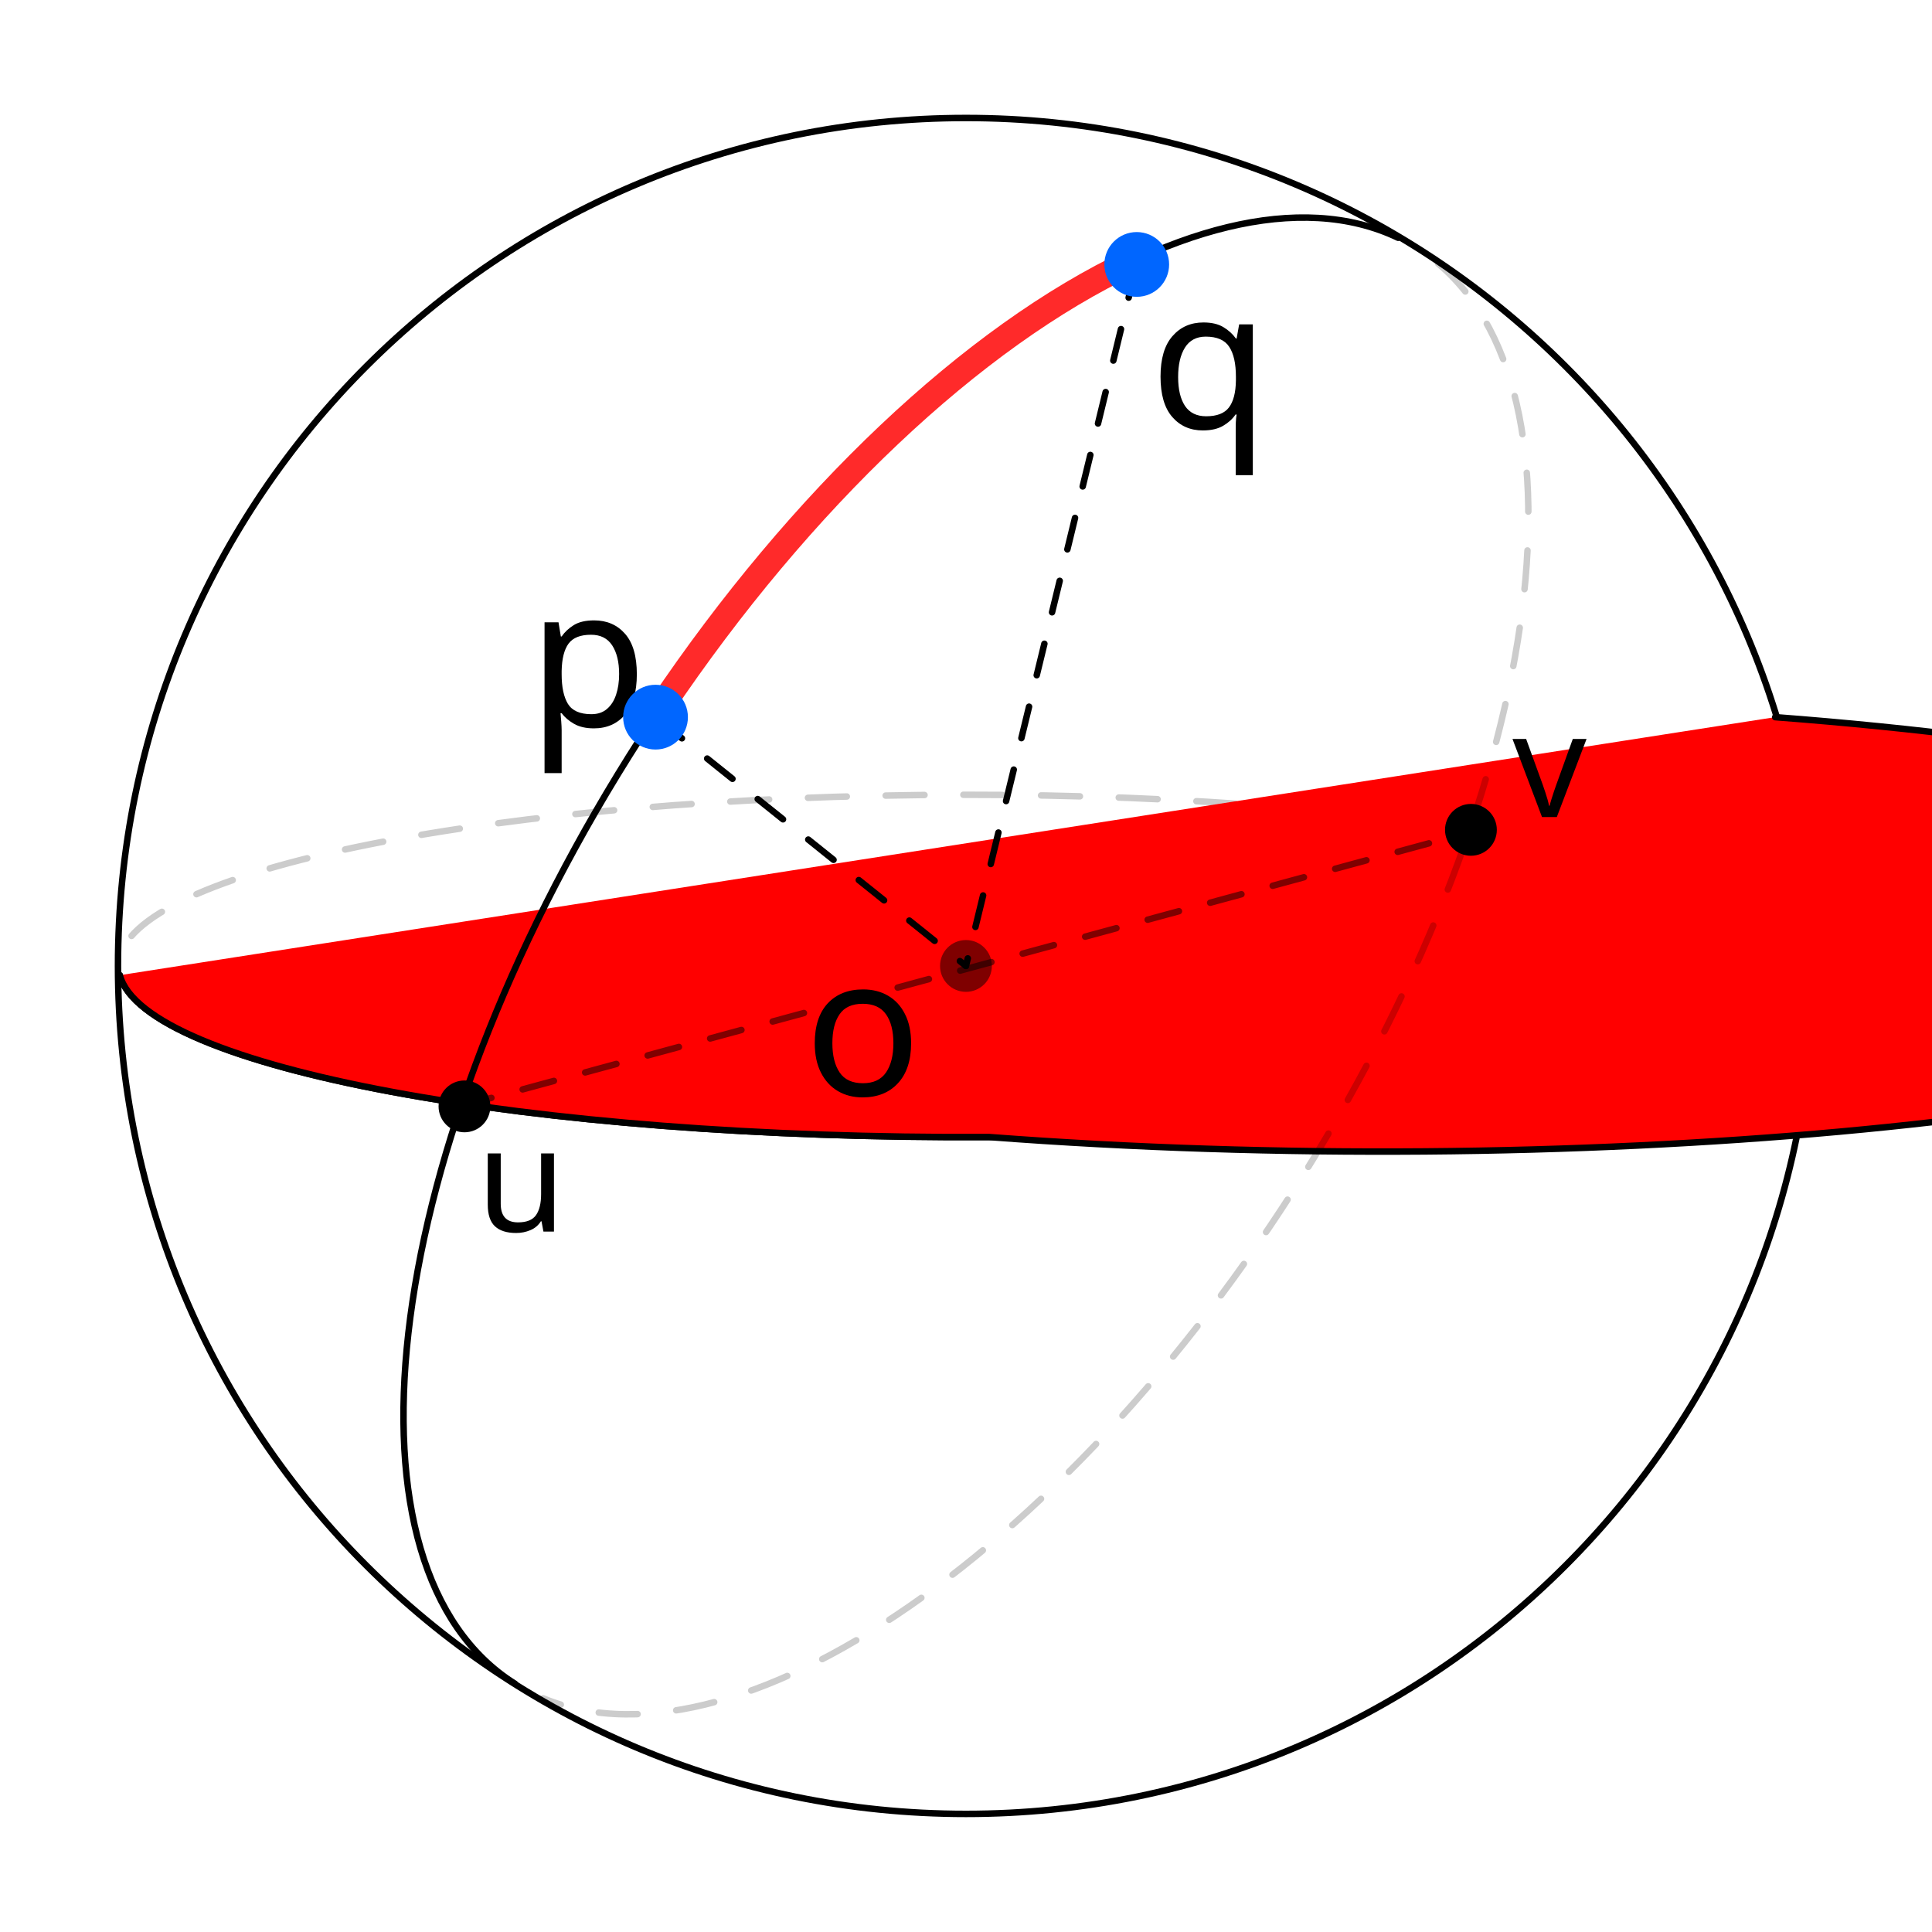
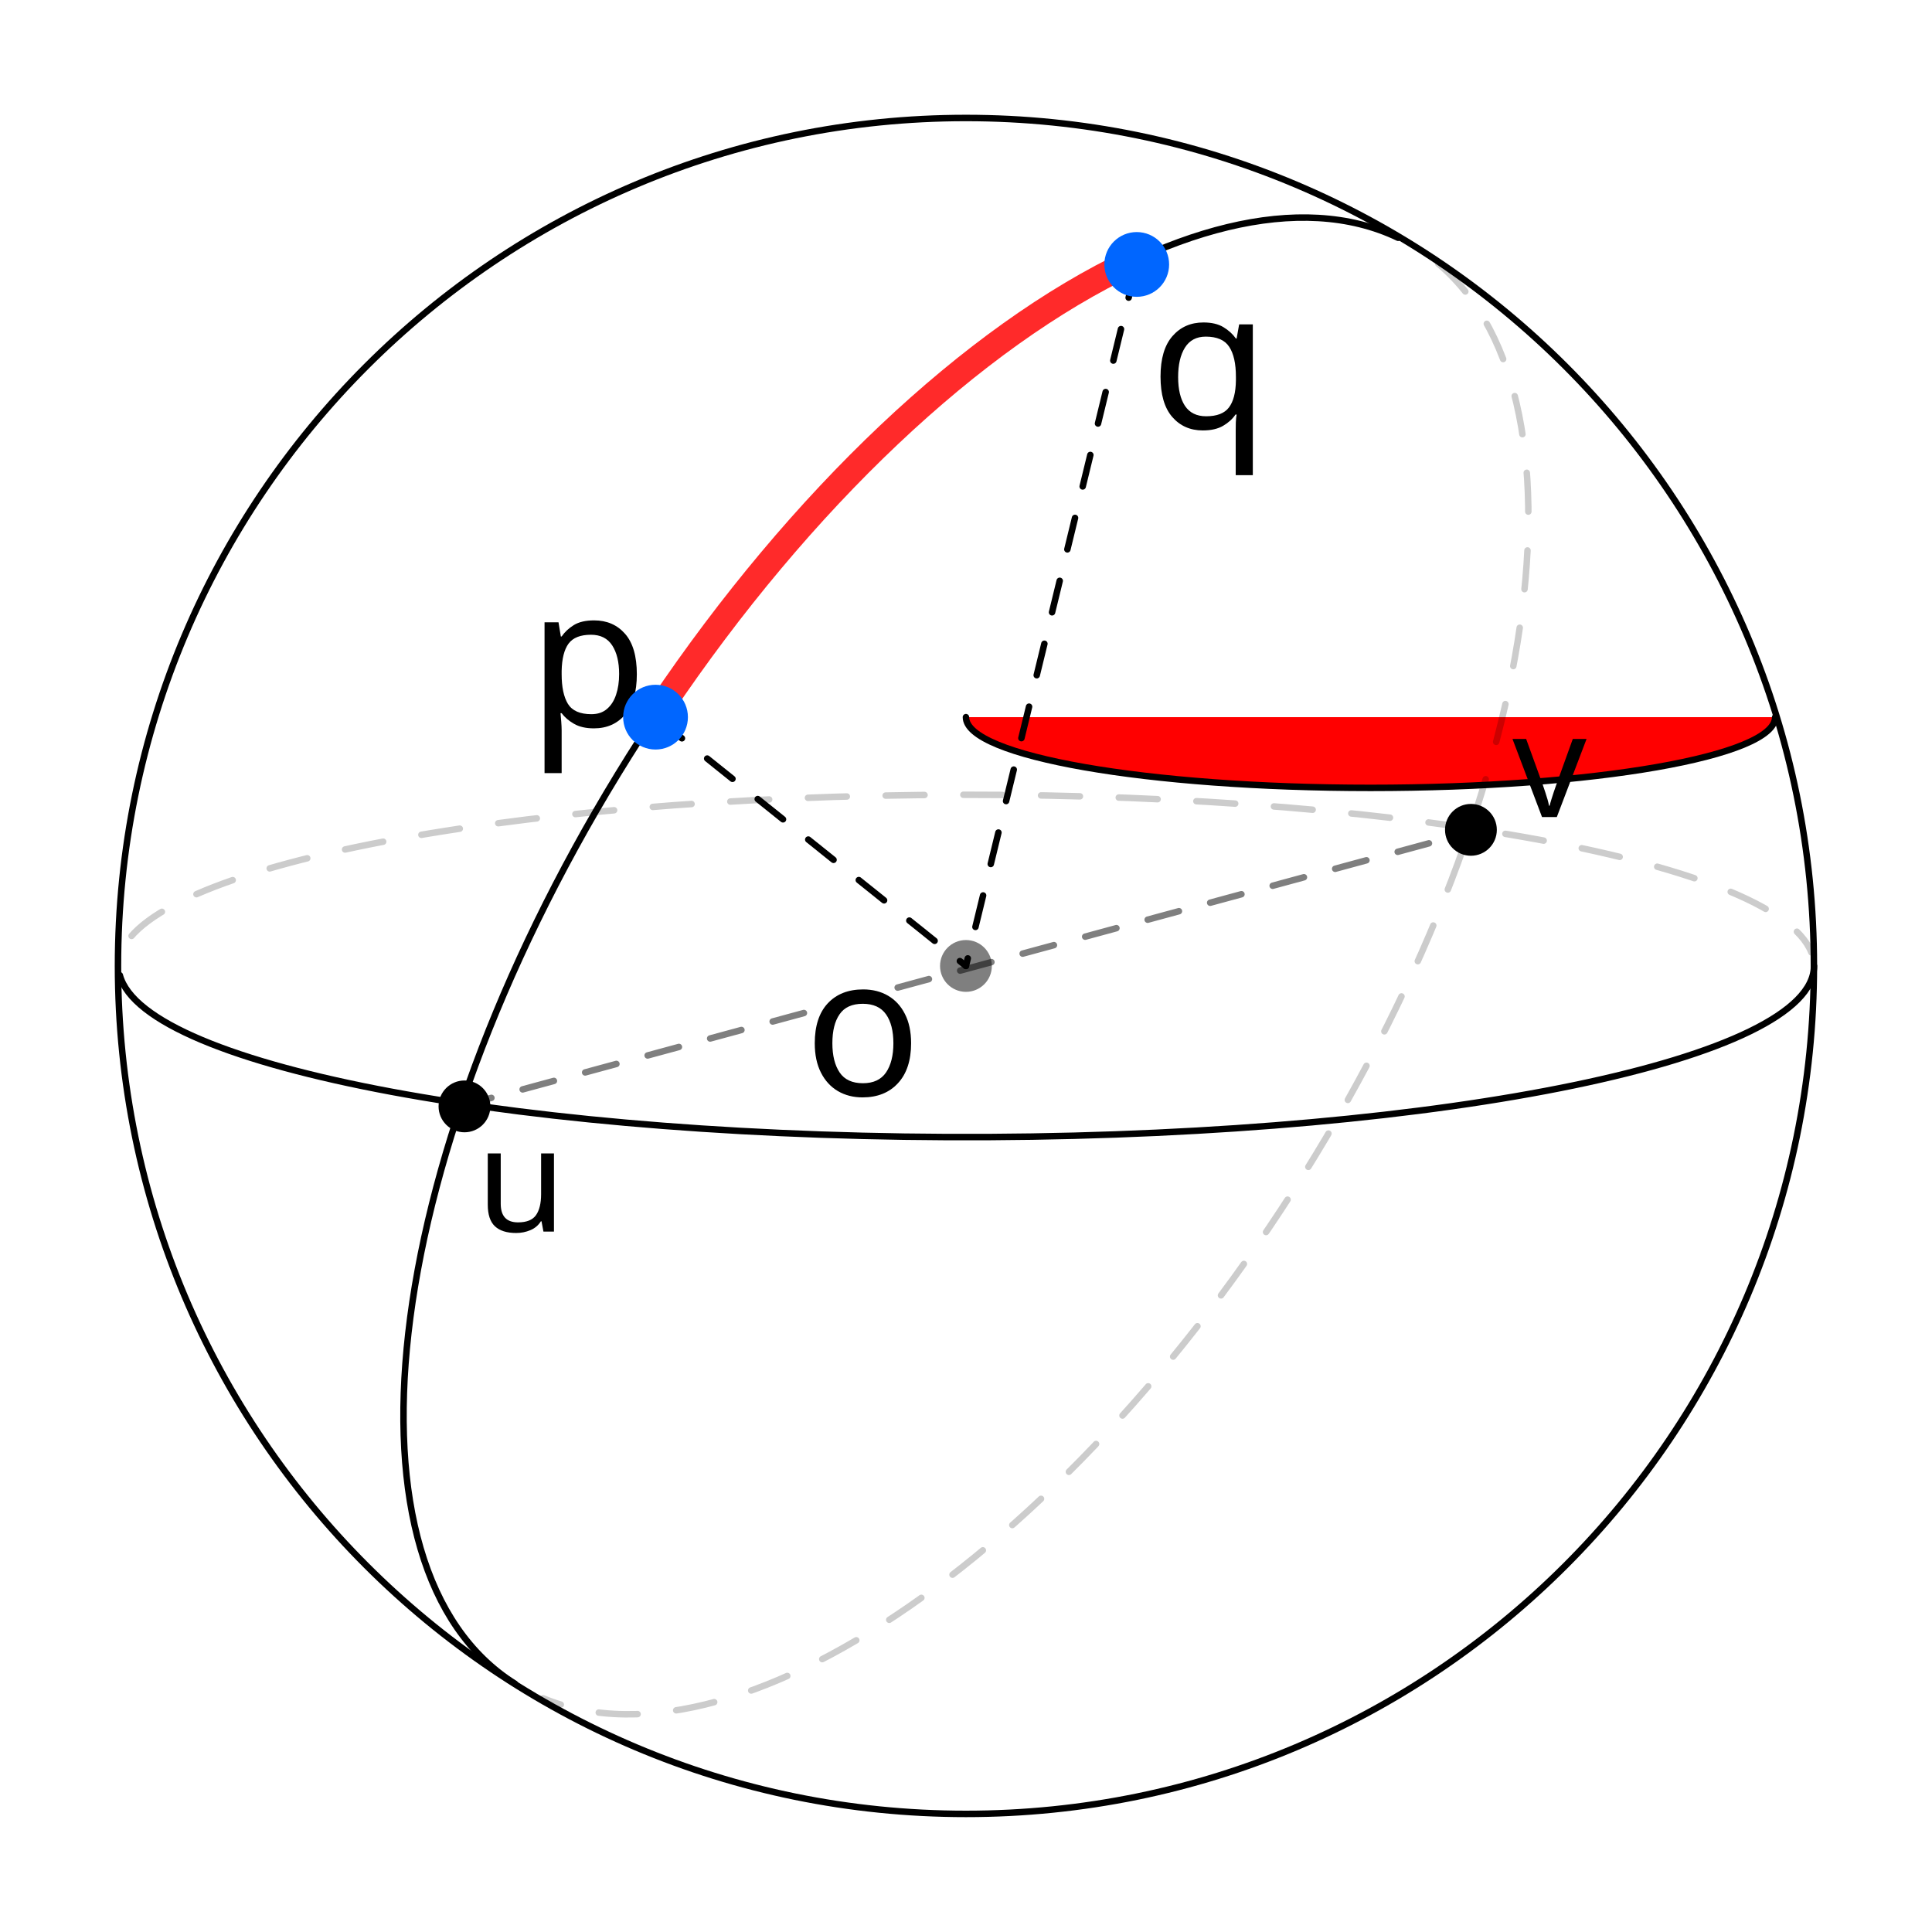
<svg xmlns="http://www.w3.org/2000/svg" width="84.189mm" height="84.184mm" viewBox="0 0 298.308 298.29" id="svg5486" version="1.1">
  <defs id="defs5488" />
  <g id="layer1" transform="translate(-206.7834,-167.0743)">
    <circle style="opacity:1;fill:none;fill-opacity:1;fill-rule:nonzero;stroke:#000000;stroke-width:1;stroke-linecap:round;stroke-linejoin:miter;stroke-miterlimit:4;stroke-dasharray:none;stroke-dashoffset:3.8;stroke-opacity:1" id="path6034" cx="355.929" cy="316.219" r="130.929" />
    <path style="opacity:0.2;fill:none;fill-opacity:1;fill-rule:nonzero;stroke:#000000;stroke-width:1;stroke-linecap:round;stroke-linejoin:miter;stroke-miterlimit:4;stroke-dasharray:6, 6;stroke-dashoffset:6;stroke-opacity:1" id="path6036" d="m 225.153,317.046 a 130.893,26.429 0 0 1 123.579,-27.215 130.893,26.429 0 0 1 137.729,24.288" />
    <path id="ellipse6044" style="opacity:1;fill:none;fill-opacity:1;fill-rule:nonzero;stroke:#000000;stroke-width:1;stroke-linecap:round;stroke-linejoin:miter;stroke-miterlimit:4;stroke-dasharray:none;stroke-dashoffset:3.8;stroke-opacity:1" d="M 486.875,316.219 A 130.893,26.429 0 0 1 359.521,342.638 130.893,26.429 0 0 1 225.281,317.648" />
-     <path id="ellipse6044" style="opacity:1;fill:red;fill-opacity:1;fill-rule:nonzero;stroke:#000000;stroke-width:1;stroke-linecap:round;stroke-linejoin:miter;stroke-miterlimit:4;stroke-dasharray:none;stroke-dashoffset:3.8;stroke-opacity:1" d="M 480.875,277.805 A 130.893,26.429 0 0 1 359.521,342.638 130.893,26.429 0 0 1 225.281,317.648" />
+     <path id="ellipse6044" style="opacity:1;fill:red;fill-opacity:1;fill-rule:nonzero;stroke:#000000;stroke-width:1;stroke-linecap:round;stroke-linejoin:miter;stroke-miterlimit:4;stroke-dasharray:none;stroke-dashoffset:3.8;stroke-opacity:1" d="M 480.875,277.805 A 13.893,2.429 0 0 1 355.929,277.805 130.893,26.429 0 0 1 355.929,277.805" />
+     <circle style="opacity:1;fill:red;fill-opacity:1;fill-rule:nonzero;stroke:none;stroke-width:3;stroke-linecap:round;stroke-linejoin:miter;stroke-miterlimit:4;stroke-dasharray:none;stroke-dashoffset:0;stroke-opacity:1" id="path605334" cx="130.893" cy="26.429" r="50" />
+     <circle r="4" cx="355.929" cy="316.219" id="circle6078" style="opacity:0.5;fill:#000000;fill-opacity:1;fill-rule:nonzero;stroke:none;stroke-width:3;stroke-linecap:round;stroke-linejoin:miter;stroke-miterlimit:4;stroke-dasharray:none;stroke-dashoffset:0;stroke-opacity:1" />
    <text xml:space="preserve" style="color:#000000;font-style:normal;font-variant:normal;font-weight:normal;font-stretch:normal;font-size:30px;line-height:125%;font-family:'Times New Roman';-inkscape-font-specification:'Times New Roman, ';text-indent:0;text-align:start;text-decoration:none;text-decoration-line:none;text-decoration-style:solid;text-decoration-color:#000000;letter-spacing:0px;word-spacing:0px;text-transform:none;direction:ltr;block-progression:tb;writing-mode:lr-tb;baseline-shift:baseline;text-anchor:start;white-space:normal;clip-rule:nonzero;display:inline;overflow:visible;visibility:visible;opacity:1;isolation:auto;mix-blend-mode:normal;color-interpolation:sRGB;color-interpolation-filters:linearRGB;solid-color:#000000;solid-opacity:1;fill:#000000;fill-opacity:1;fill-rule:nonzero;stroke:none;stroke-width:1px;stroke-linecap:butt;stroke-linejoin:miter;stroke-miterlimit:4;stroke-dasharray:none;stroke-dashoffset:0;stroke-opacity:1;color-rendering:auto;image-rendering:auto;shape-rendering:auto;text-rendering:auto;enable-background:accumulate" x="288.317" y="279.238" id="text6058">
      <tspan id="tspan6060" x="330.929" y="336.219" style="font-style:normal;font-variant:normal;font-weight:normal;font-stretch:normal;font-size:30px;font-family:sans-serif;-inkscape-font-specification:sans-serif">o</tspan>
    </text>
    <text xml:space="preserve" style="color:#000000;font-style:normal;font-variant:normal;font-weight:normal;font-stretch:normal;font-size:30px;line-height:125%;font-family:'Times New Roman';-inkscape-font-specification:'Times New Roman, ';text-indent:0;text-align:start;text-decoration:none;text-decoration-line:none;text-decoration-style:solid;text-decoration-color:#000000;letter-spacing:0px;word-spacing:0px;text-transform:none;direction:ltr;block-progression:tb;writing-mode:lr-tb;baseline-shift:baseline;text-anchor:start;white-space:normal;clip-rule:nonzero;display:inline;overflow:visible;visibility:visible;opacity:1;isolation:auto;mix-blend-mode:normal;color-interpolation:sRGB;color-interpolation-filters:linearRGB;solid-color:#000000;solid-opacity:1;fill:#000000;fill-opacity:1;fill-rule:nonzero;stroke:none;stroke-width:1px;stroke-linecap:butt;stroke-linejoin:miter;stroke-miterlimit:4;stroke-dasharray:none;stroke-dashoffset:0;stroke-opacity:1;color-rendering:auto;image-rendering:auto;shape-rendering:auto;text-rendering:auto;enable-background:accumulate" x="288.317" y="279.238" id="text6058">
      <tspan id="tspan6060" x="288.317" y="279.238" style="font-style:normal;font-variant:normal;font-weight:normal;font-stretch:normal;font-size:30px;font-family:sans-serif;-inkscape-font-specification:sans-serif">p</tspan>
    </text>
    <text id="text6062" y="233.238" x="384.317" style="color:#000000;font-style:normal;font-variant:normal;font-weight:normal;font-stretch:normal;font-size:30px;line-height:125%;font-family:'Times New Roman';-inkscape-font-specification:'Times New Roman, ';text-indent:0;text-align:start;text-decoration:none;text-decoration-line:none;text-decoration-style:solid;text-decoration-color:#000000;letter-spacing:0px;word-spacing:0px;text-transform:none;direction:ltr;block-progression:tb;writing-mode:lr-tb;baseline-shift:baseline;text-anchor:start;white-space:normal;clip-rule:nonzero;display:inline;overflow:visible;visibility:visible;opacity:1;isolation:auto;mix-blend-mode:normal;color-interpolation:sRGB;color-interpolation-filters:linearRGB;solid-color:#000000;solid-opacity:1;fill:#000000;fill-opacity:1;fill-rule:nonzero;stroke:none;stroke-width:1px;stroke-linecap:butt;stroke-linejoin:miter;stroke-miterlimit:4;stroke-dasharray:none;stroke-dashoffset:0;stroke-opacity:1;color-rendering:auto;image-rendering:auto;shape-rendering:auto;text-rendering:auto;enable-background:accumulate" xml:space="preserve">
      <tspan style="font-style:normal;font-variant:normal;font-weight:normal;font-stretch:normal;font-size:30px;font-family:sans-serif;-inkscape-font-specification:sans-serif" y="233.238" x="384.317" id="tspan6064">q</tspan>
    </text>
    <text id="text6066" y="357.238" x="280.317" style="color:#000000;font-style:normal;font-variant:normal;font-weight:normal;font-stretch:normal;font-size:22.5px;line-height:125%;font-family:'Times New Roman';-inkscape-font-specification:'Times New Roman, ';text-indent:0;text-align:start;text-decoration:none;text-decoration-line:none;text-decoration-style:solid;text-decoration-color:#000000;letter-spacing:0px;word-spacing:0px;text-transform:none;direction:ltr;block-progression:tb;writing-mode:lr-tb;baseline-shift:baseline;text-anchor:start;white-space:normal;clip-rule:nonzero;display:inline;overflow:visible;visibility:visible;opacity:1;isolation:auto;mix-blend-mode:normal;color-interpolation:sRGB;color-interpolation-filters:linearRGB;solid-color:#000000;solid-opacity:1;fill:#000000;fill-opacity:1;fill-rule:nonzero;stroke:none;stroke-width:1px;stroke-linecap:butt;stroke-linejoin:miter;stroke-miterlimit:4;stroke-dasharray:none;stroke-dashoffset:0;stroke-opacity:1;color-rendering:auto;image-rendering:auto;shape-rendering:auto;text-rendering:auto;enable-background:accumulate" xml:space="preserve">
      <tspan style="font-style:normal;font-variant:normal;font-weight:normal;font-stretch:normal;font-size:22.5px;font-family:sans-serif;-inkscape-font-specification:sans-serif" y="357.238" x="280.317" id="tspan6068">u</tspan>
    </text>
    <text xml:space="preserve" style="color:#000000;font-style:normal;font-variant:normal;font-weight:normal;font-stretch:normal;font-size:40px;line-height:125%;font-family:'Times New Roman';-inkscape-font-specification:'Times New Roman, ';text-indent:0;text-align:start;text-decoration:none;text-decoration-line:none;text-decoration-style:solid;text-decoration-color:#000000;letter-spacing:0px;word-spacing:0px;text-transform:none;direction:ltr;block-progression:tb;writing-mode:lr-tb;baseline-shift:baseline;text-anchor:start;white-space:normal;clip-rule:nonzero;display:inline;overflow:visible;visibility:visible;opacity:1;isolation:auto;mix-blend-mode:normal;color-interpolation:sRGB;color-interpolation-filters:linearRGB;solid-color:#000000;solid-opacity:1;fill:#000000;fill-opacity:1;fill-rule:nonzero;stroke:none;stroke-width:1px;stroke-linecap:butt;stroke-linejoin:miter;stroke-miterlimit:4;stroke-dasharray:none;stroke-dashoffset:0;stroke-opacity:1;color-rendering:auto;image-rendering:auto;shape-rendering:auto;text-rendering:auto;enable-background:accumulate" x="426.429" y="438.791" id="text6070">
      <tspan id="tspan6072" x="426.429" y="438.791" />
    </text>
    <text xml:space="preserve" style="color:#000000;font-style:normal;font-variant:normal;font-weight:normal;font-stretch:normal;font-size:30px;line-height:125%;font-family:'Times New Roman';-inkscape-font-specification:'Times New Roman, ';text-indent:0;text-align:start;text-decoration:none;text-decoration-line:none;text-decoration-style:solid;text-decoration-color:#000000;letter-spacing:0px;word-spacing:0px;text-transform:none;direction:ltr;block-progression:tb;writing-mode:lr-tb;baseline-shift:baseline;text-anchor:start;white-space:normal;clip-rule:nonzero;display:inline;overflow:visible;visibility:visible;opacity:1;isolation:auto;mix-blend-mode:normal;color-interpolation:sRGB;color-interpolation-filters:linearRGB;solid-color:#000000;solid-opacity:1;fill:#000000;fill-opacity:1;fill-rule:nonzero;stroke:none;stroke-width:1px;stroke-linecap:butt;stroke-linejoin:miter;stroke-miterlimit:4;stroke-dasharray:none;stroke-dashoffset:0;stroke-opacity:1;color-rendering:auto;image-rendering:auto;shape-rendering:auto;text-rendering:auto;enable-background:accumulate" x="440.317" y="293.238" id="text6074">
      <tspan id="tspan6076" x="440.317" y="293.238" style="font-style:normal;font-variant:normal;font-weight:normal;font-stretch:normal;font-size:22.5px;font-family:sans-serif;-inkscape-font-specification:sans-serif">v</tspan>
    </text>
-     <circle r="4" cx="355.929" cy="316.219" id="circle6078" style="opacity:0.5;fill:#000000;fill-opacity:1;fill-rule:nonzero;stroke:none;stroke-width:3;stroke-linecap:round;stroke-linejoin:miter;stroke-miterlimit:4;stroke-dasharray:none;stroke-dashoffset:0;stroke-opacity:1" />
    <circle r="4" cy="337.905" cx="278.5" id="circle6078" style="opacity:1;fill:#000000;fill-opacity:1;fill-rule:nonzero;stroke:none;stroke-width:3;stroke-linecap:round;stroke-linejoin:miter;stroke-miterlimit:4;stroke-dasharray:none;stroke-dashoffset:0;stroke-opacity:1" />
    <circle style="opacity:1;fill:#000000;fill-opacity:1;fill-rule:nonzero;stroke:none;stroke-width:3;stroke-linecap:round;stroke-linejoin:miter;stroke-miterlimit:4;stroke-dasharray:none;stroke-dashoffset:0;stroke-opacity:1" id="circle6080" cx="433.9" cy="295.205" r="4" />
    <line x1="281.5" y1="336.905" x2="431.400" y2="296.205" style="opacity:0.5;fill:none;fill-opacity:1;fill-rule:nonzero;stroke:#000000;stroke-width:1;stroke-linecap:round;stroke-linejoin:miter;stroke-miterlimit:4;stroke-dasharray:5, 5;stroke-dashoffset:3.8;stroke-opacity:1" />
    <line x1="355.929" y1="316.219" x2="308" y2="277.805" style="opacity:1;fill:none;fill-opacity:1;fill-rule:nonzero;stroke:#000000;stroke-width:1;stroke-linecap:round;stroke-linejoin:miter;stroke-miterlimit:4;stroke-dasharray:5, 5;stroke-dashoffset:3.8;stroke-opacity:1" />
    <line x1="355.929" y1="316.219" y2="207.905" x2="382.3" style="opacity:1;fill:none;fill-opacity:1;fill-rule:nonzero;stroke:#000000;stroke-width:1;stroke-linecap:round;stroke-linejoin:miter;stroke-miterlimit:4;stroke-dasharray:5, 5;stroke-dashoffset:3.8;stroke-opacity:1" />
    <path d="M -52.422,-467.691 A 130.893,61.279 0 0 1 71.157,-530.793 130.893,61.279 0 0 1 208.886,-474.478" id="path5424" style="opacity:0.2;fill:none;fill-opacity:1;fill-rule:nonzero;stroke:#000000;stroke-width:1;stroke-linecap:round;stroke-linejoin:miter;stroke-miterlimit:4;stroke-dasharray:6, 6;stroke-dashoffset:6;stroke-opacity:1" transform="matrix(-0.5319935,0.8467484,-0.8467484,-0.5319935,0,0)" />
    <path d="m 209.3,-469.608 a 130.893,61.279 0 0 1 -127.354,61.256 130.893,61.279 0 0 1 -134.24,-57.944" style="opacity:1;fill:none;fill-opacity:1;fill-rule:nonzero;stroke:#000000;stroke-width:1;stroke-linecap:round;stroke-linejoin:miter;stroke-miterlimit:4;stroke-dasharray:none;stroke-dashoffset:3.8;stroke-opacity:1" id="path5426" transform="matrix(-0.5319935,0.8467484,-0.8467484,-0.5319935,0,0)" />
    <path transform="matrix(-0.5319935,0.8467484,-0.8467484,-0.5319935,0,0)" id="path5444" style="opacity:1;fill:none;fill-opacity:1;fill-rule:nonzero;stroke:#ff2a2a;stroke-width:4;stroke-linecap:butt;stroke-linejoin:miter;stroke-miterlimit:4;stroke-dasharray:none;stroke-dashoffset:3.8;stroke-opacity:1" d="M 69.574,-408.469 A 130.893,61.279 0 0 1 -27.247,-433.435" />
    <circle style="opacity:1;fill:#0066ff;fill-opacity:1;fill-rule:nonzero;stroke:none;stroke-width:3;stroke-linecap:round;stroke-linejoin:miter;stroke-miterlimit:4;stroke-dasharray:none;stroke-dashoffset:0;stroke-opacity:1" id="path6054" cx="308" cy="277.805" r="5" />
    <circle r="5" cy="207.905" cx="382.3" id="circle6056" style="opacity:1;fill:#0066ff;fill-opacity:1;fill-rule:nonzero;stroke:none;stroke-width:3;stroke-linecap:round;stroke-linejoin:miter;stroke-miterlimit:4;stroke-dasharray:none;stroke-dashoffset:0;stroke-opacity:1" />
  </g>
</svg>
